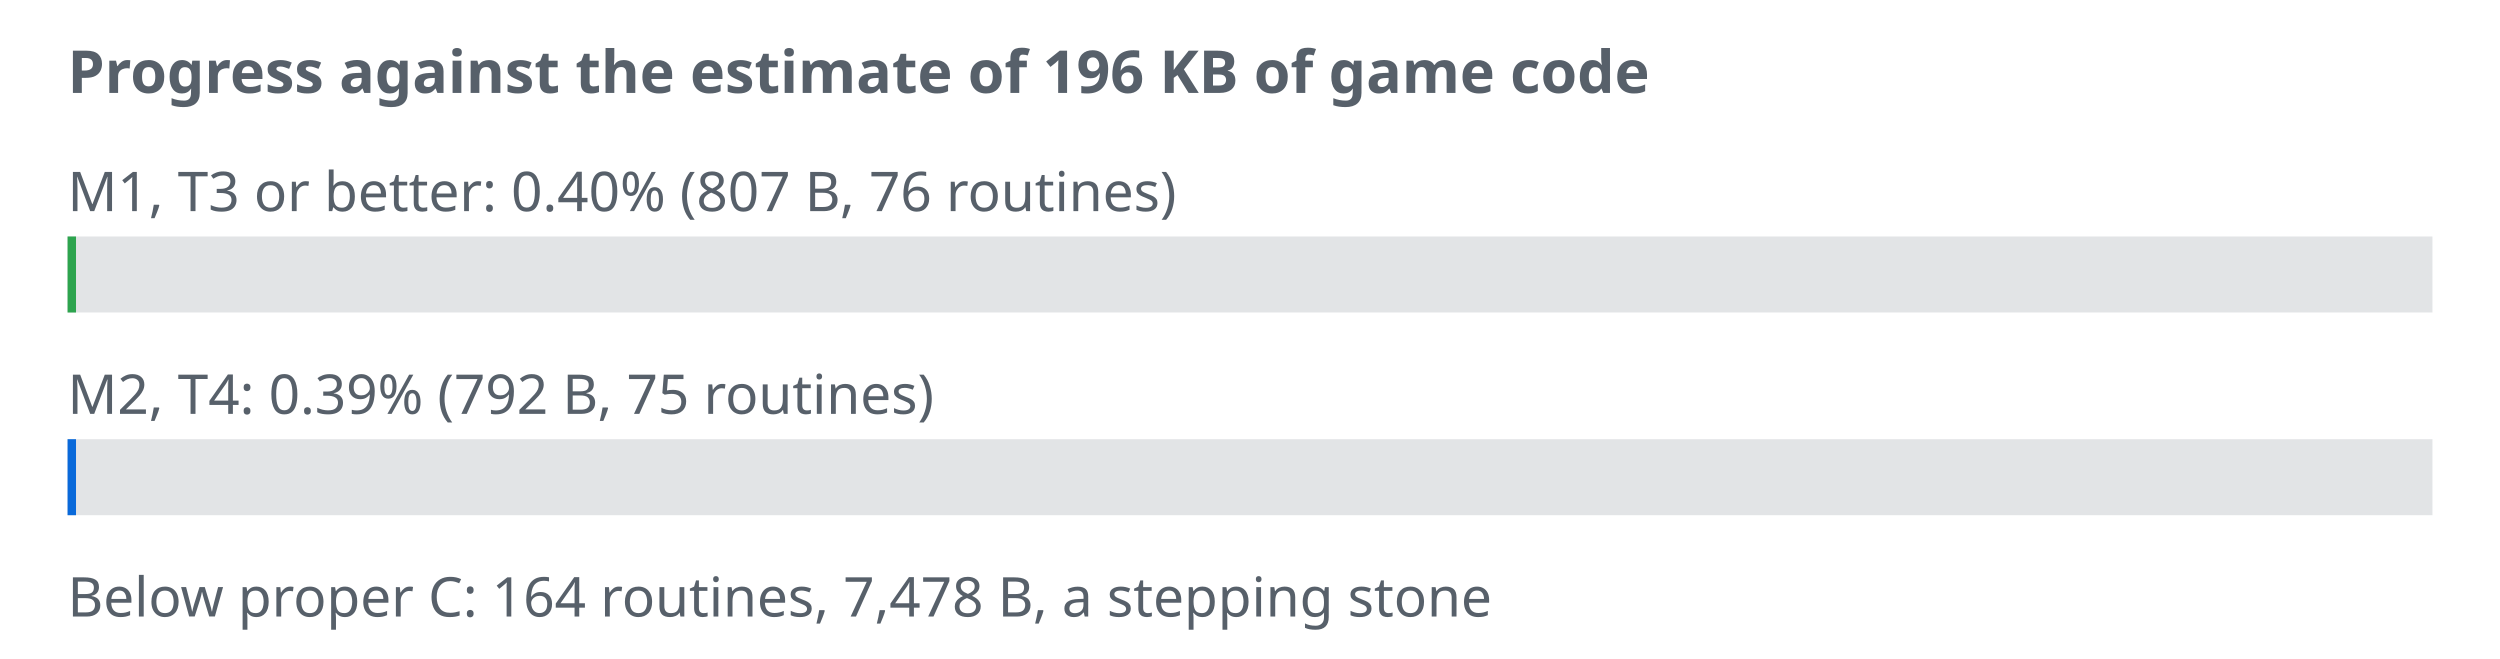
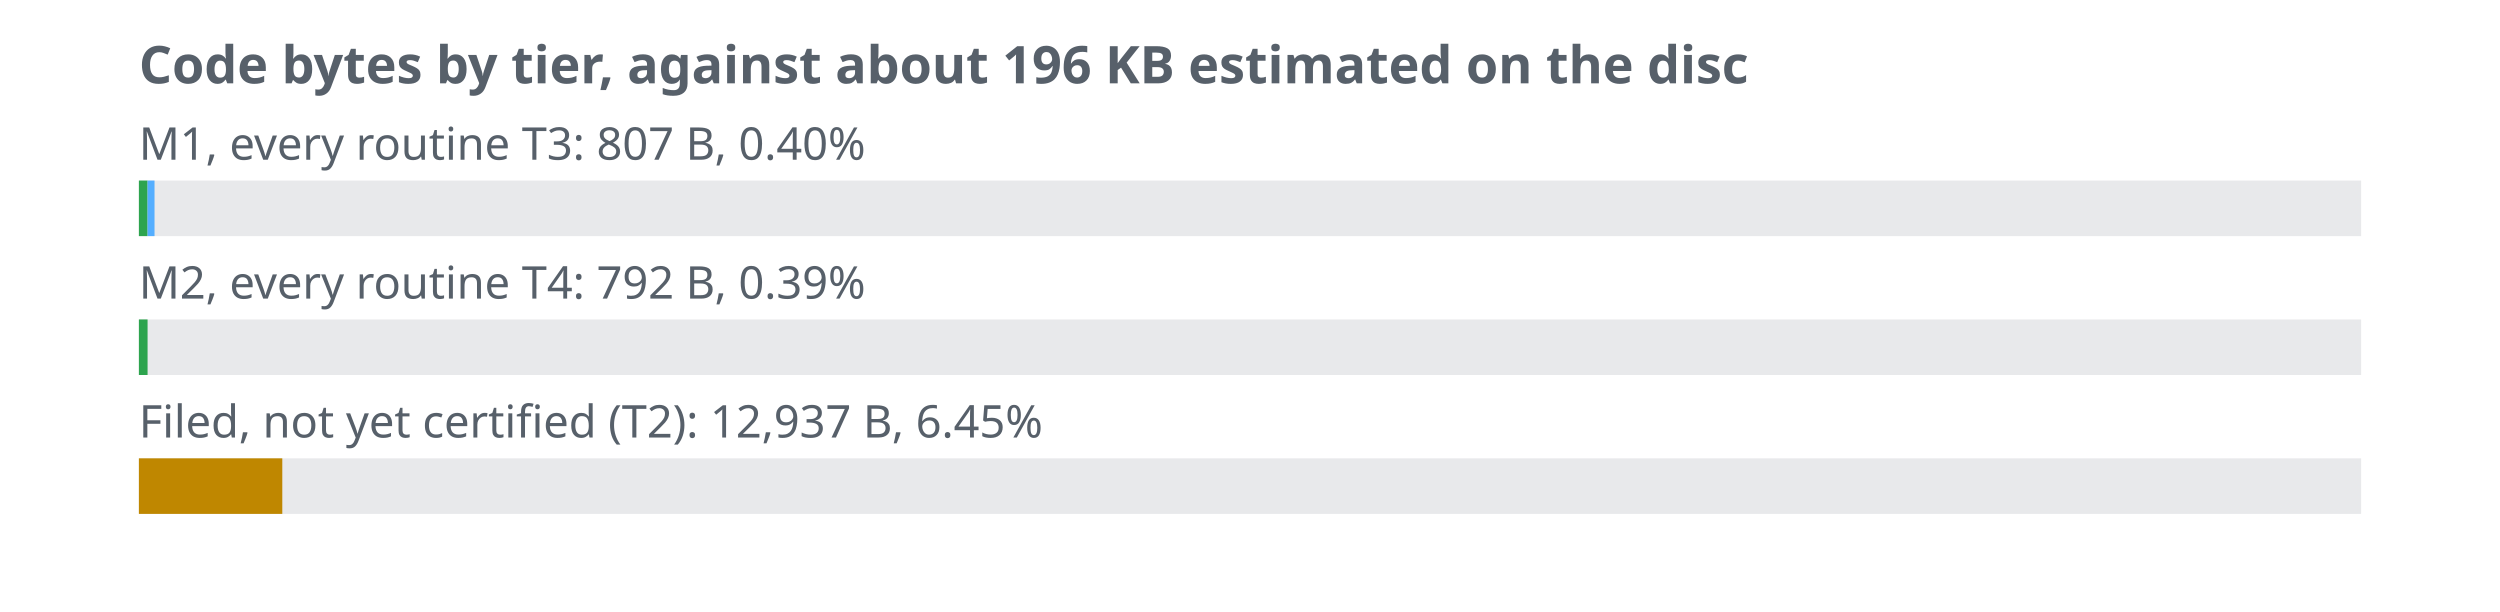
- <svg xmlns="http://www.w3.org/2000/svg" width="592" height="156" viewBox="0 0 592 156" role="img" aria-label="Decompilation progress">
-   <style>.t{font:13px sans-serif;fill:#57606a}.h{font:bold 14px sans-serif;fill:#57606a}.track{fill:#8c959f;fill-opacity:.25}</style>
-   <text x="16" y="22" class="h">Progress against the estimate of 196 KB of game code</text>
-   <text x="16" y="50" class="t">M1, T3 or better: 0.40% (807 B, 76 routines)</text>
-   <rect x="16" y="56" width="560" height="18" class="track" />
-   <rect x="16" y="56" width="2" height="18" fill="#2da44e" />
-   <text x="16" y="98" class="t">M2, T4: 0.39% (792 B, 75 routines)</text>
-   <rect x="16" y="104" width="560" height="18" class="track" />
-   <rect x="16" y="104" width="2" height="18" fill="#0969da" />
-   <text x="16" y="146" class="t">Below proper C: 164 routines, 7,478 B, a stepping stone</text>
+ <svg xmlns="http://www.w3.org/2000/svg" width="720" height="176" viewBox="0 0 720 176" role="img" aria-label="Decompilation progress">
+   <style>.label{font:13px sans-serif;fill:#57606a}.title{font:bold 15px sans-serif;fill:#57606a}.track{fill:#8c959f;fill-opacity:.2}</style>
+   <text x="40" y="24" class="title">Code bytes by tier, against about 196 KB estimated on the disc</text>
+   <text x="40" y="46" class="label">M1, every routine T3: 807 B, 0.40%</text>
+   <rect x="40" y="52" width="640" height="16" class="track" />
+   <rect x="40.0" y="52" width="2.5" height="16" fill="#2da44e" />
+   <rect x="42.5" y="52" width="2.0" height="16" fill="#54aeff" />
+   <text x="40" y="86" class="label">M2, every routine T4: 792 B, 0.39%</text>
+   <rect x="40" y="92" width="640" height="16" class="track" />
+   <rect x="40.0" y="92" width="2.5" height="16" fill="#2da44e" />
+   <text x="40" y="126" class="label">Filed, not yet certified (T2): 12,937 B, 6.45%</text>
+   <rect x="40" y="132" width="640" height="16" class="track" />
+   <rect x="40.0" y="132" width="41.3" height="16" fill="#bf8700" />
</svg>
